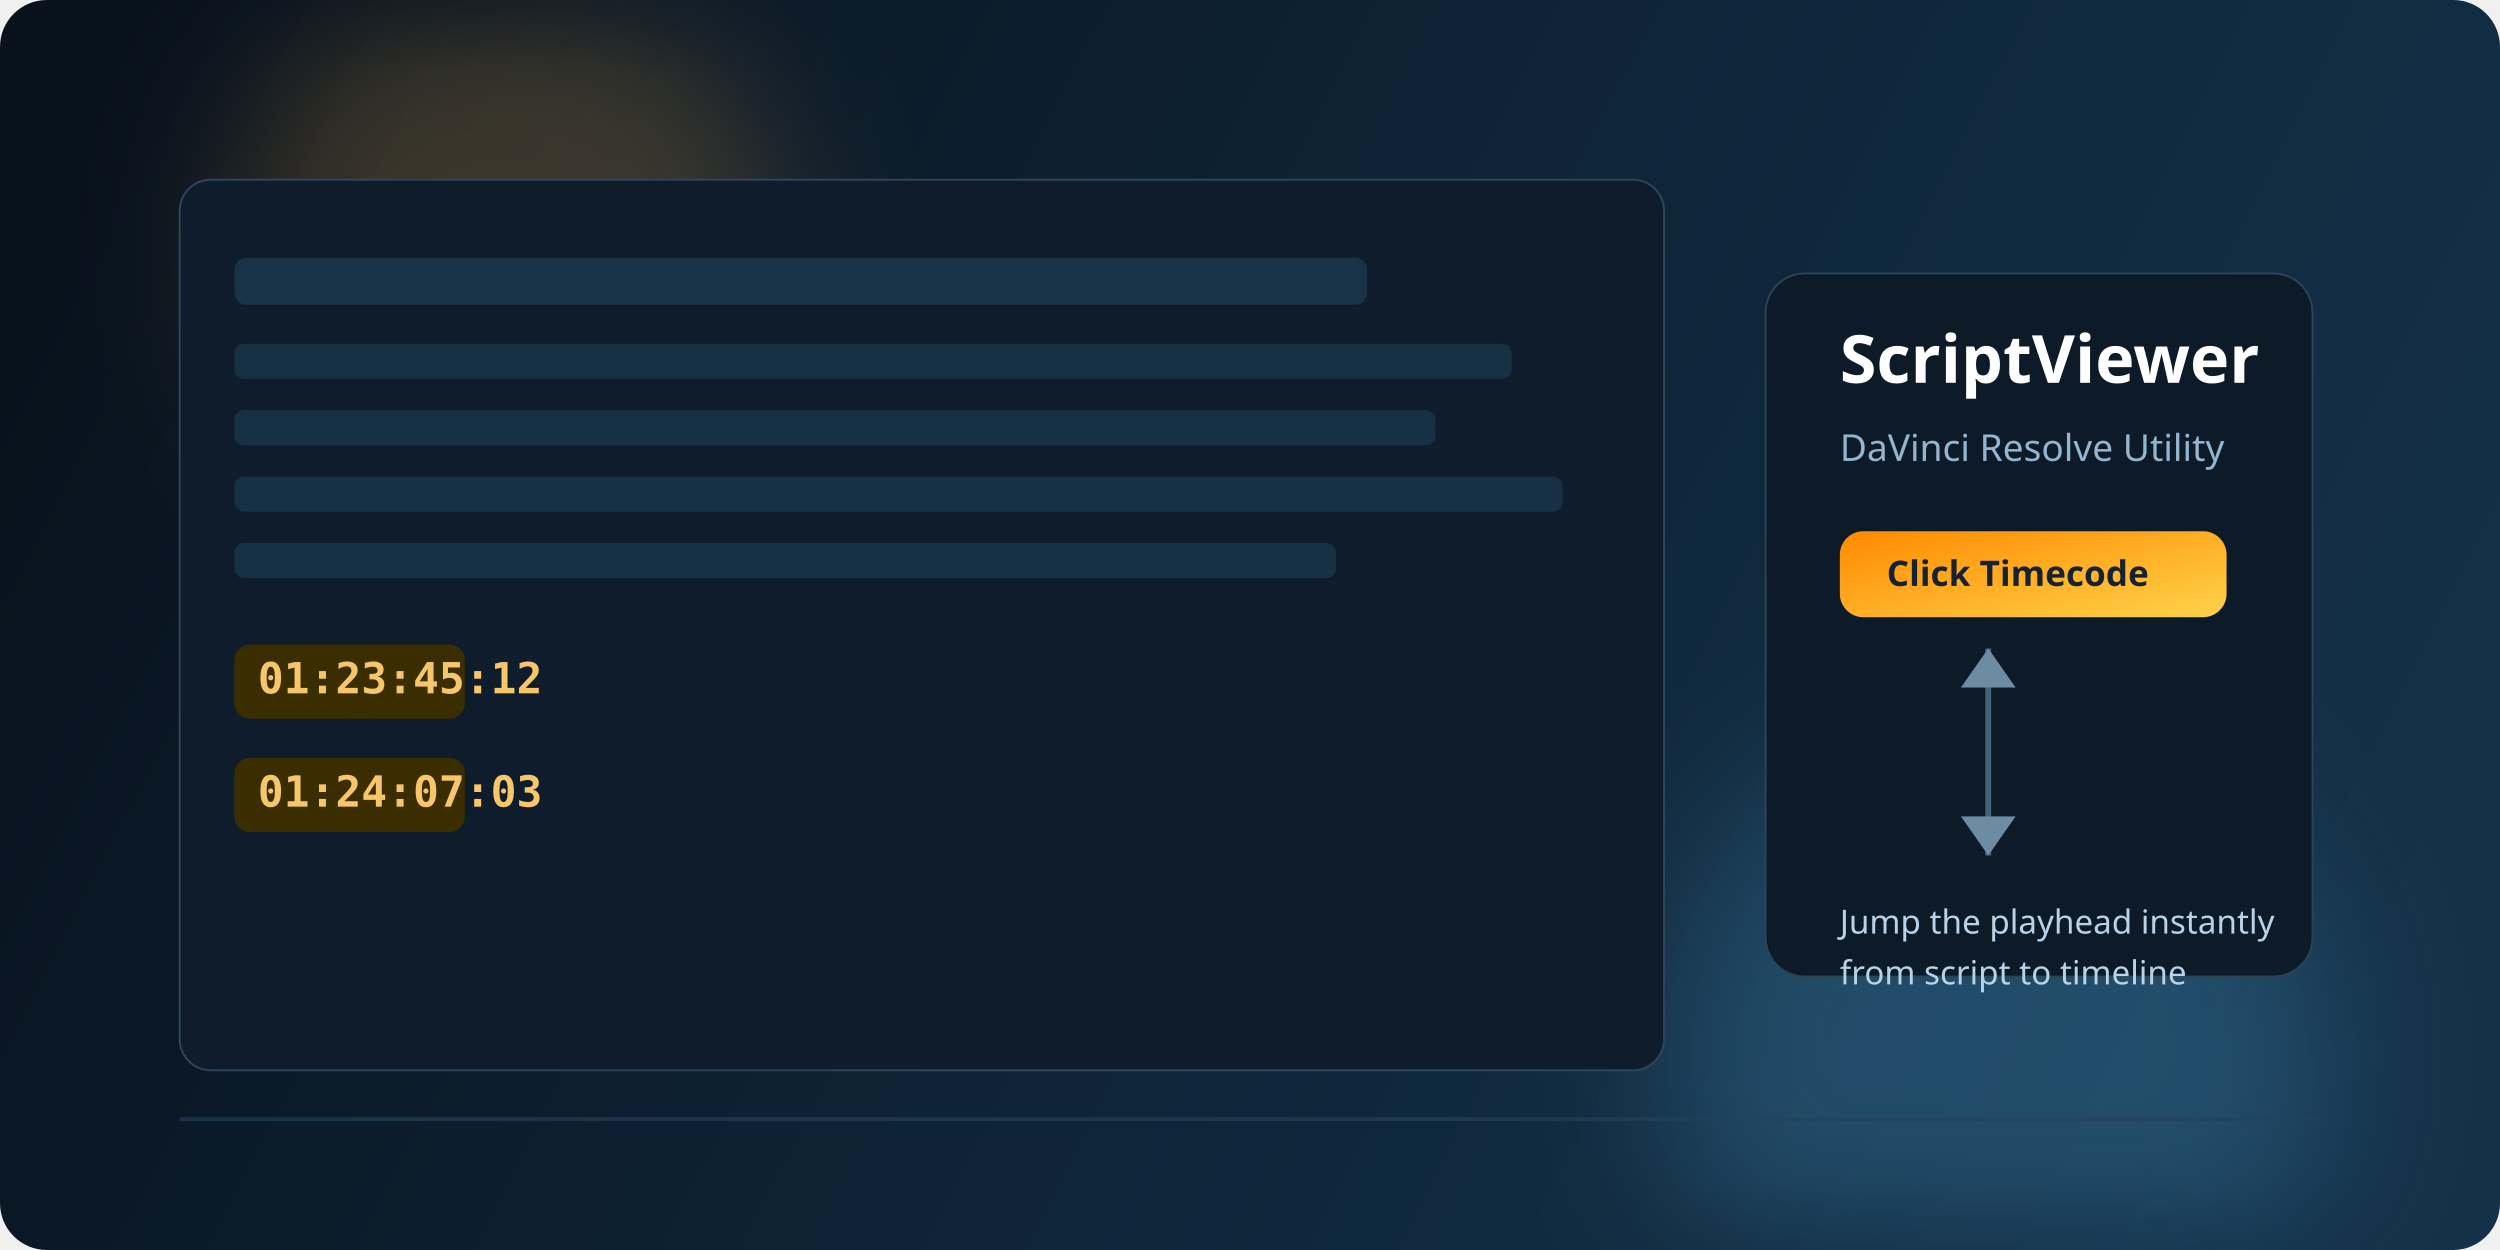
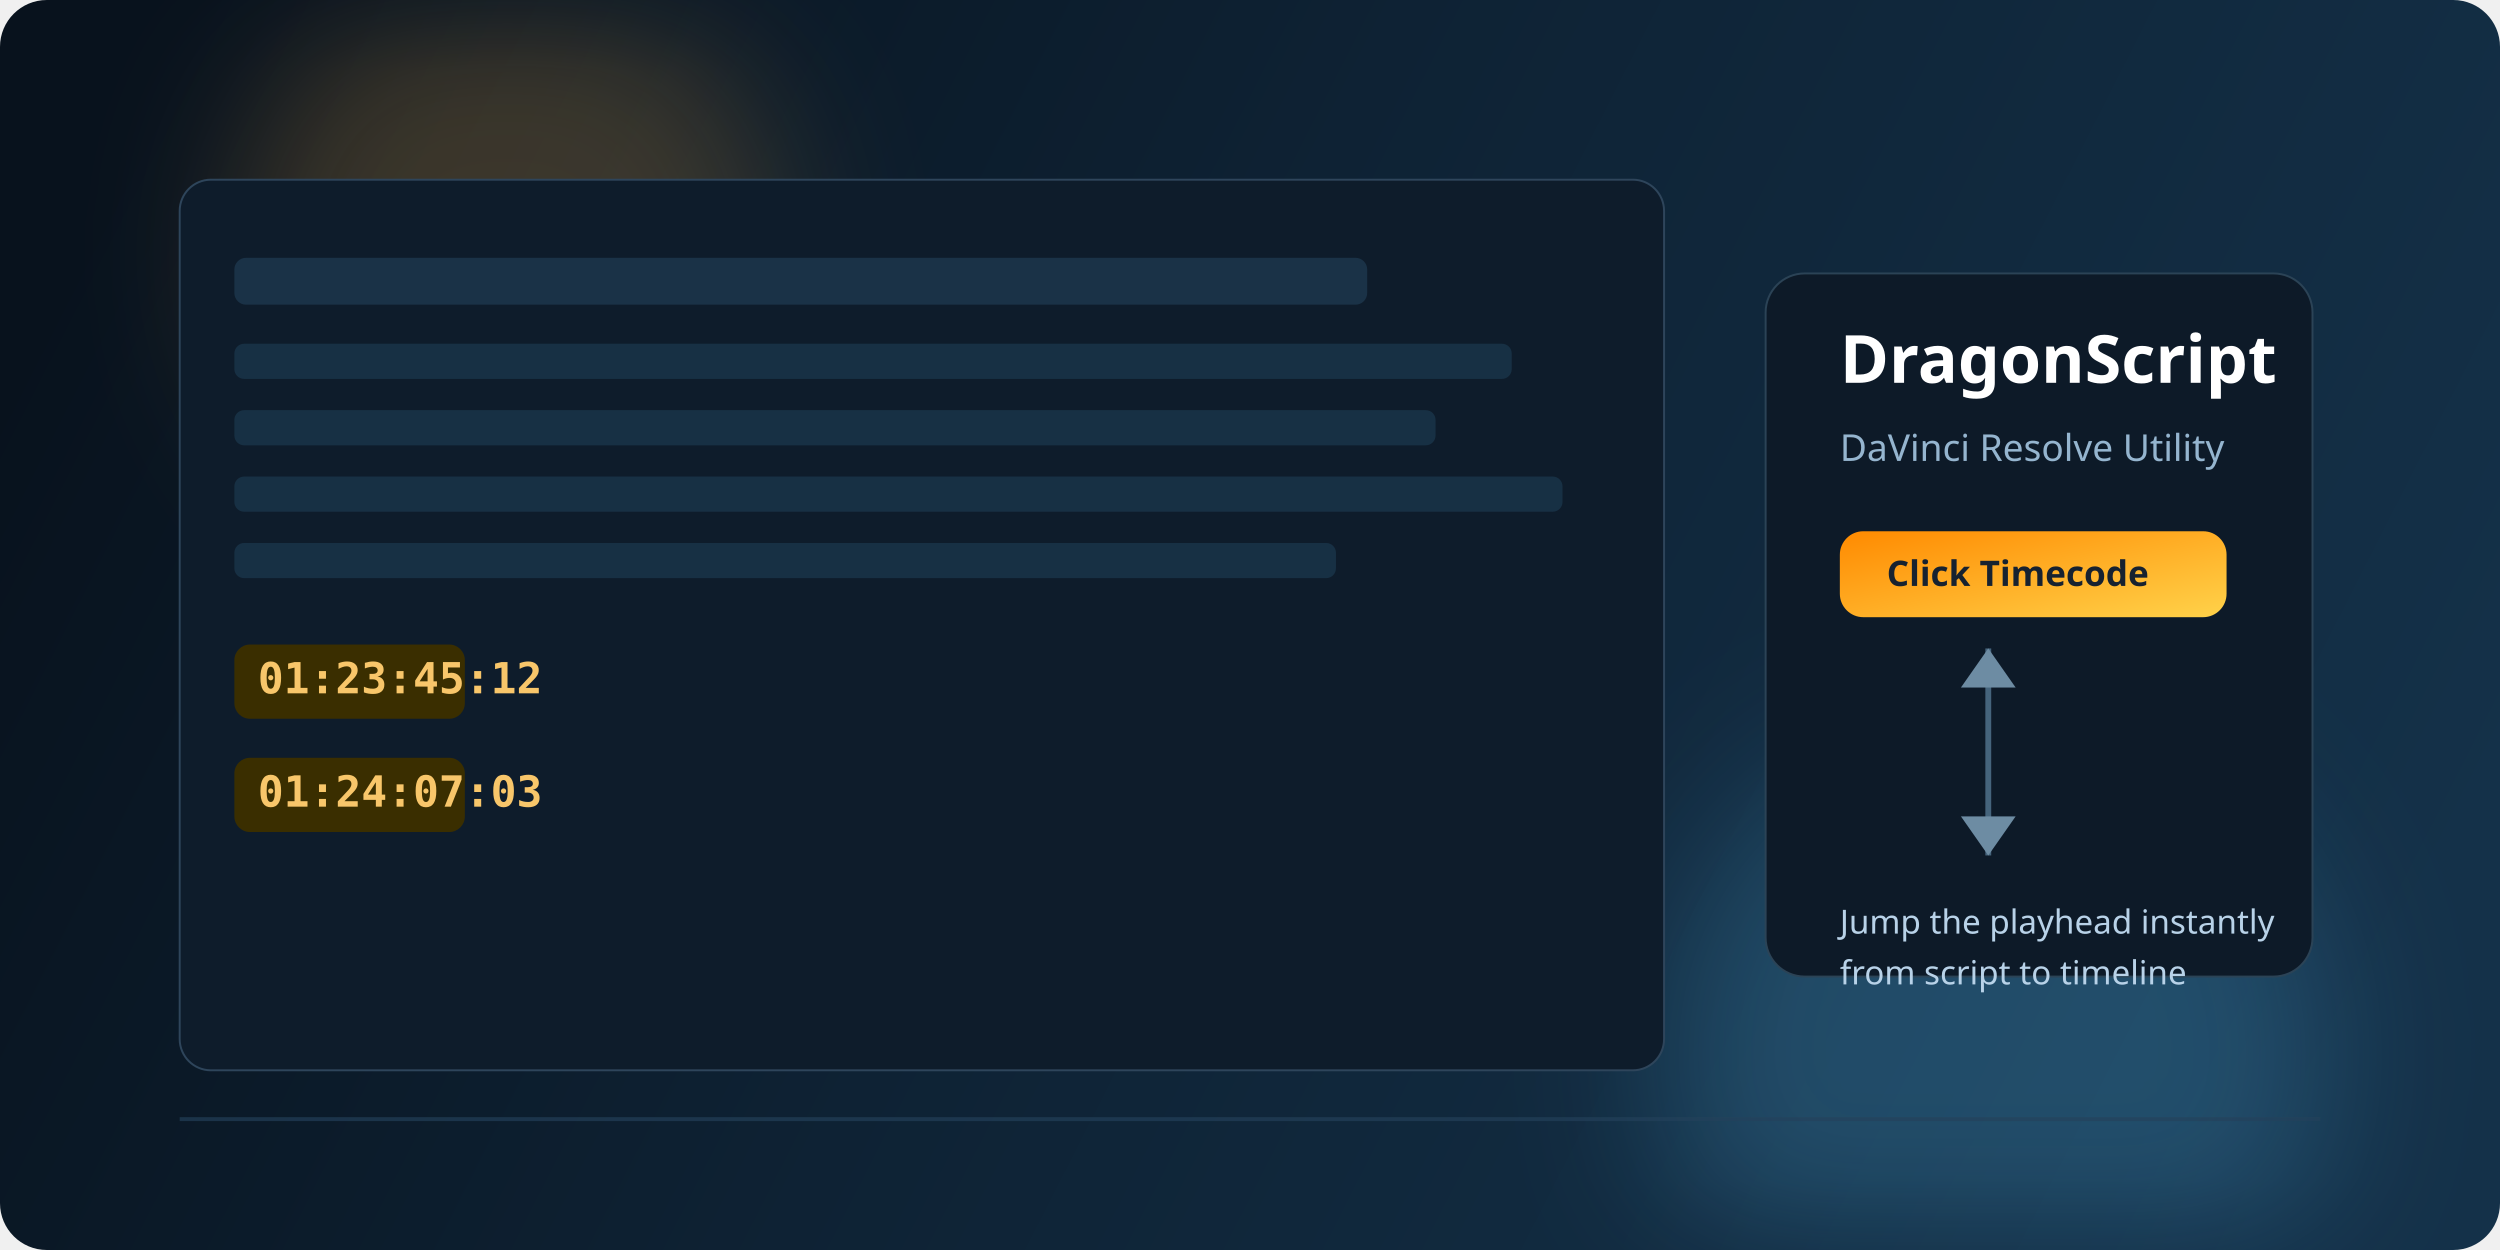
<svg xmlns="http://www.w3.org/2000/svg" width="1280" height="640" viewBox="0 0 1280 640" fill="none">
  <defs>
    <linearGradient id="bg" x1="80" y1="40" x2="1180" y2="600" gradientUnits="userSpaceOnUse">
      <stop stop-color="#08121D" />
      <stop offset="0.45" stop-color="#0E2234" />
      <stop offset="1" stop-color="#143149" />
    </linearGradient>
    <linearGradient id="accent" x1="0" y1="0" x2="1" y2="1">
      <stop stop-color="#FF8A00" />
      <stop offset="1" stop-color="#FFD24A" />
    </linearGradient>
    <filter id="softGlow" x="0" y="0" width="1280" height="640" filterUnits="userSpaceOnUse" color-interpolation-filters="sRGB">
      <feGaussianBlur stdDeviation="38" />
    </filter>
  </defs>
  <rect width="1280" height="640" rx="24" fill="url(#bg)" />
  <g opacity="0.2" filter="url(#softGlow)">
    <circle cx="260" cy="130" r="140" fill="#FFB347" />
    <circle cx="1020" cy="540" r="170" fill="#5EC9FF" />
  </g>
  <rect x="92" y="92" width="760" height="456" rx="16" fill="#0E1C2B" stroke="#2E455B" />
  <rect x="120" y="132" width="580" height="24" rx="6" fill="#1A3247" />
  <rect x="120" y="176" width="654" height="18" rx="5" fill="#173044" />
  <rect x="120" y="210" width="615" height="18" rx="5" fill="#173044" />
  <rect x="120" y="244" width="680" height="18" rx="5" fill="#173044" />
  <rect x="120" y="278" width="564" height="18" rx="5" fill="#173044" />
  <rect x="120" y="330" width="118" height="38" rx="8" fill="#3A2E00" />
  <text x="132" y="355" fill="#F8C66A" font-family="Menlo, Consolas, monospace" font-size="22" font-weight="700">01:23:45:12</text>
  <rect x="120" y="388" width="118" height="38" rx="8" fill="#3A2E00" />
  <text x="132" y="413" fill="#F8C66A" font-family="Menlo, Consolas, monospace" font-size="22" font-weight="700">01:24:07:03</text>
  <rect x="904" y="140" width="280" height="360" rx="20" fill="#0D1A28" stroke="#2B4356" />
-   <text x="942" y="196" fill="#FFFFFF" font-family="Avenir Next, Segoe UI, sans-serif" font-size="34" font-weight="700">ScriptViewer</text>
+   <text x="942" y="196" fill="#FFFFFF" font-family="Avenir Next, Segoe UI, sans-serif" font-size="34" font-weight="700">DragonScript</text>
  <text x="942" y="236" fill="#95B5CF" font-family="Avenir Next, Segoe UI, sans-serif" font-size="19">DaVinci Resolve Utility</text>
  <rect x="942" y="272" width="198" height="44" rx="12" fill="url(#accent)" />
  <text x="966" y="300" fill="#172230" font-family="Avenir Next, Segoe UI, sans-serif" font-size="18" font-weight="700">Click Timecode</text>
  <line x1="1018" y1="332" x2="1018" y2="438" stroke="#45647C" stroke-width="3" />
  <polygon points="1018,332 1004,352 1032,352" fill="#6D8CA3" />
  <polygon points="1018,438 1004,418 1032,418" fill="#6D8CA3" />
  <text x="942" y="478" fill="#B8D2E8" font-family="Avenir Next, Segoe UI, sans-serif" font-size="17">Jump the playhead instantly</text>
  <text x="942" y="504" fill="#B8D2E8" font-family="Avenir Next, Segoe UI, sans-serif" font-size="17">from script to timeline</text>
  <rect x="92" y="572" width="1096" height="2" fill="#24415A" opacity="0.65" />
</svg>
